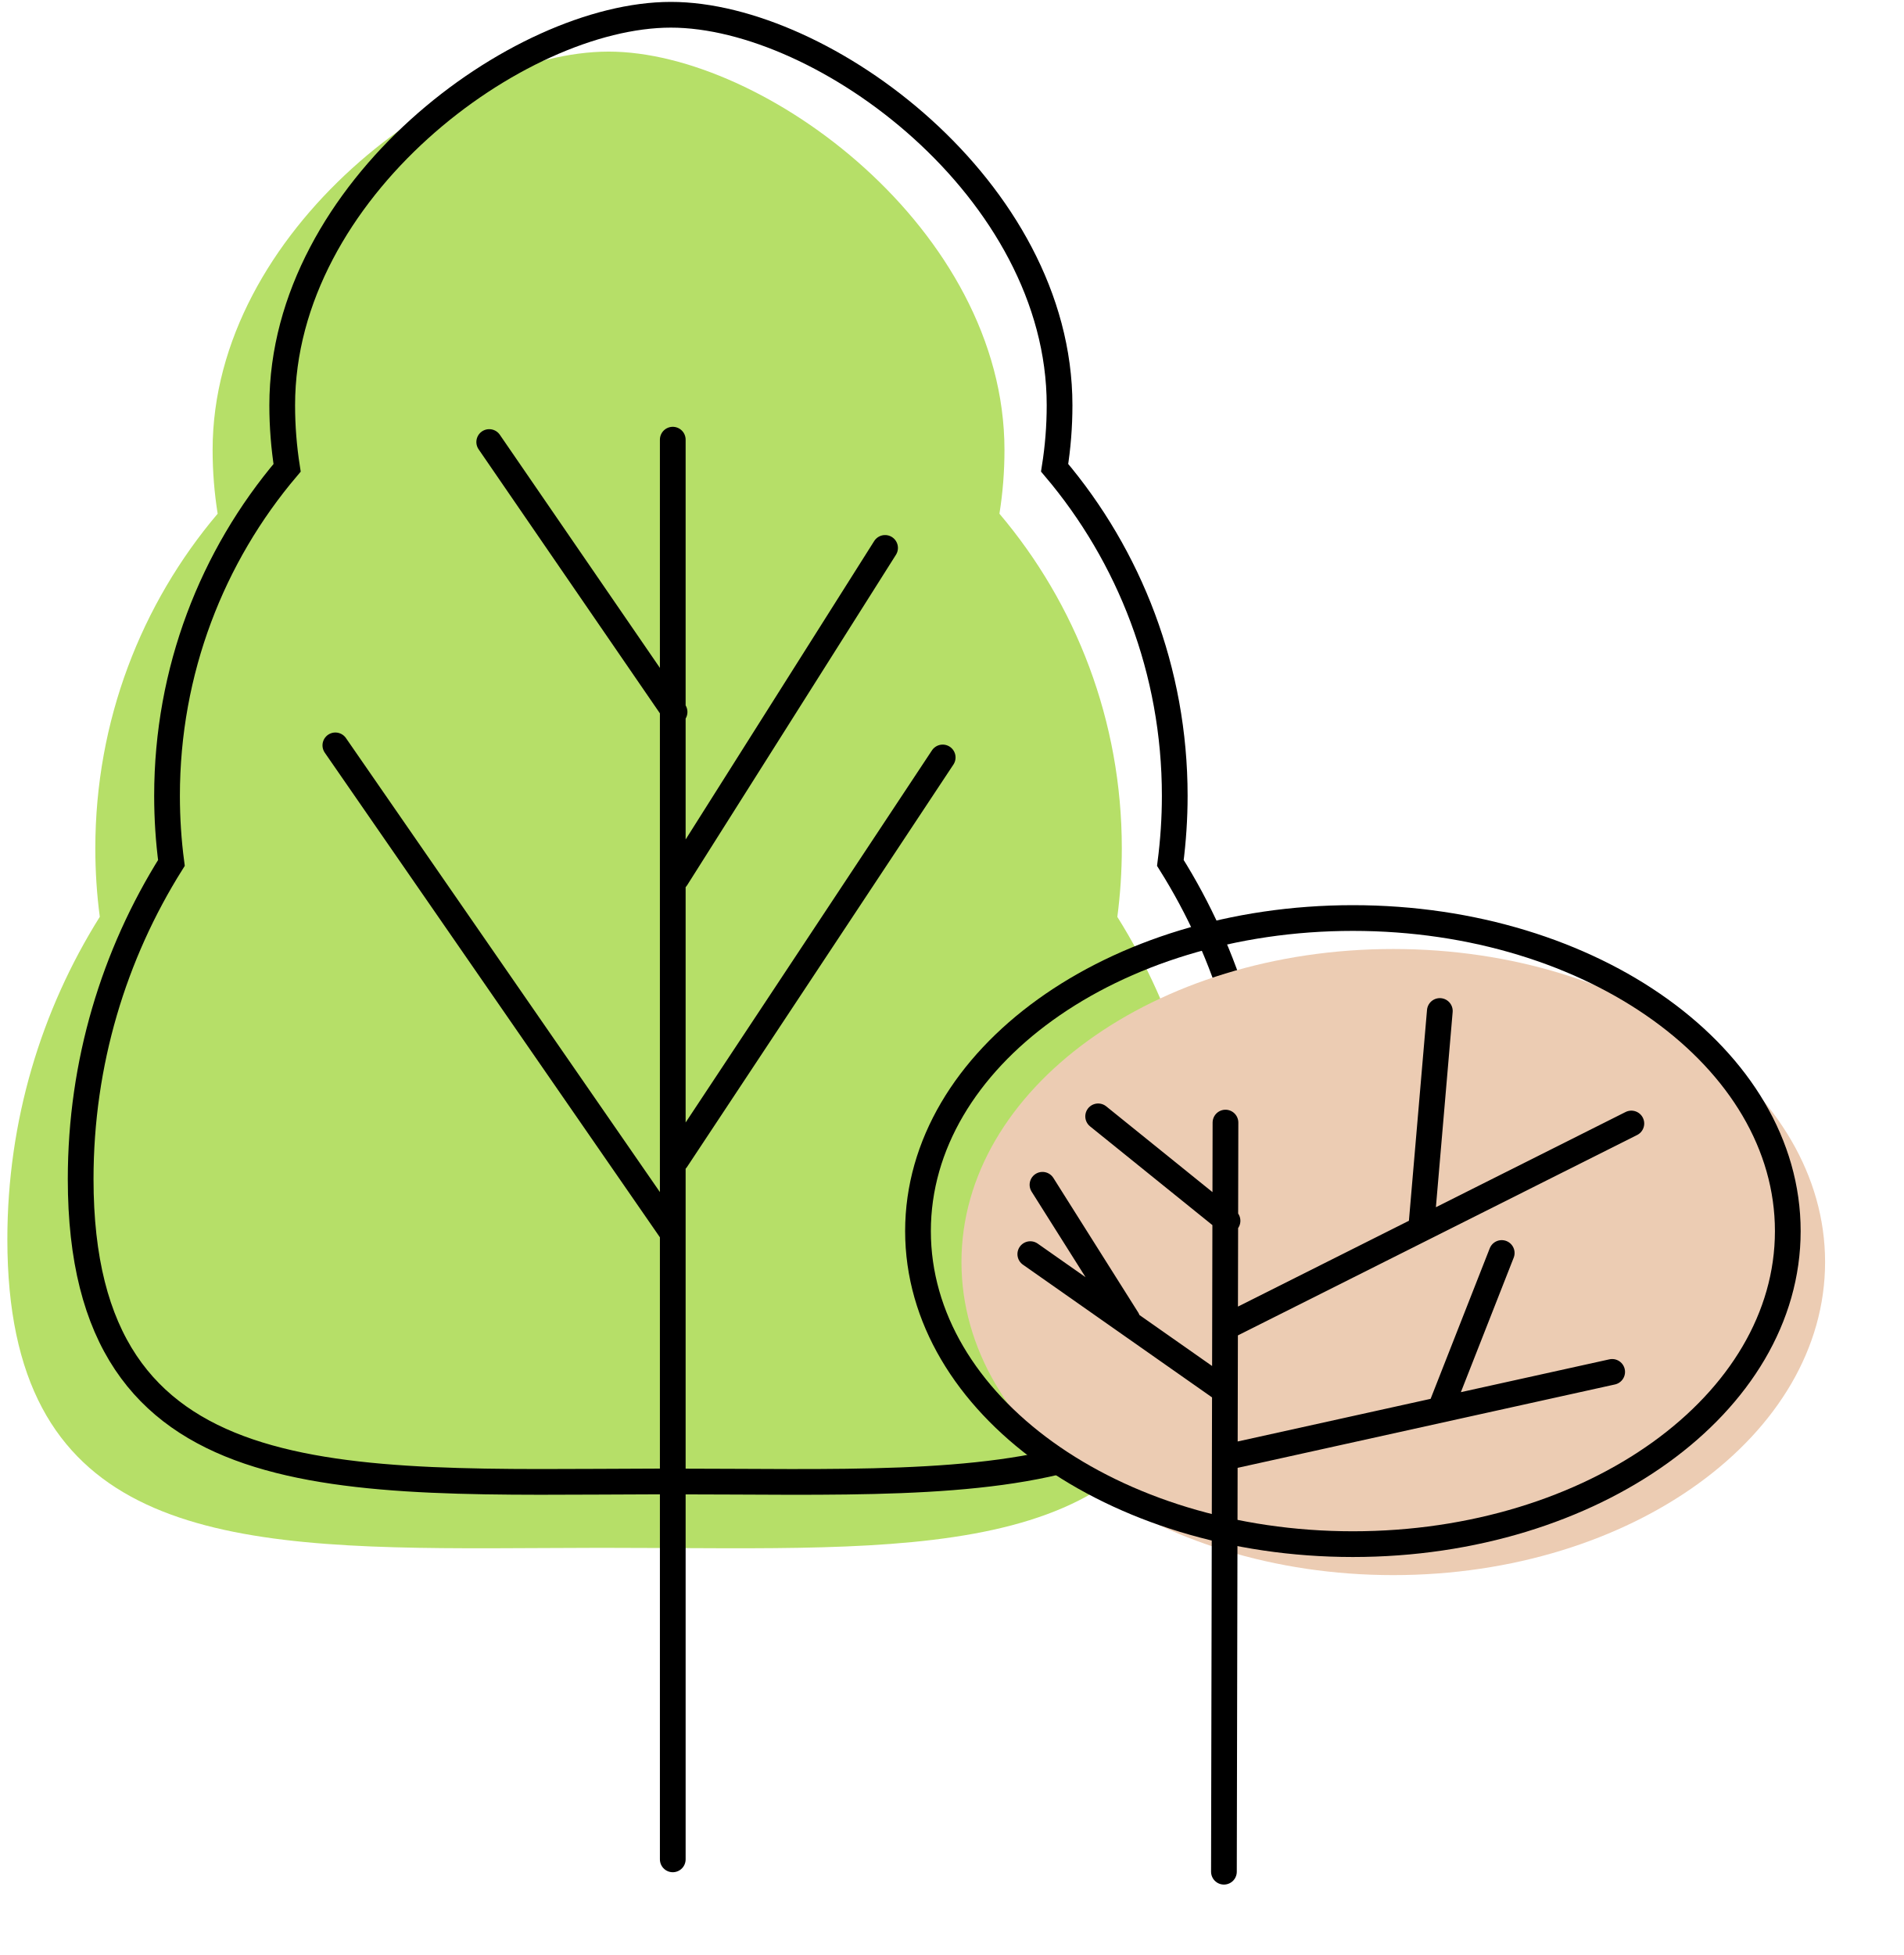
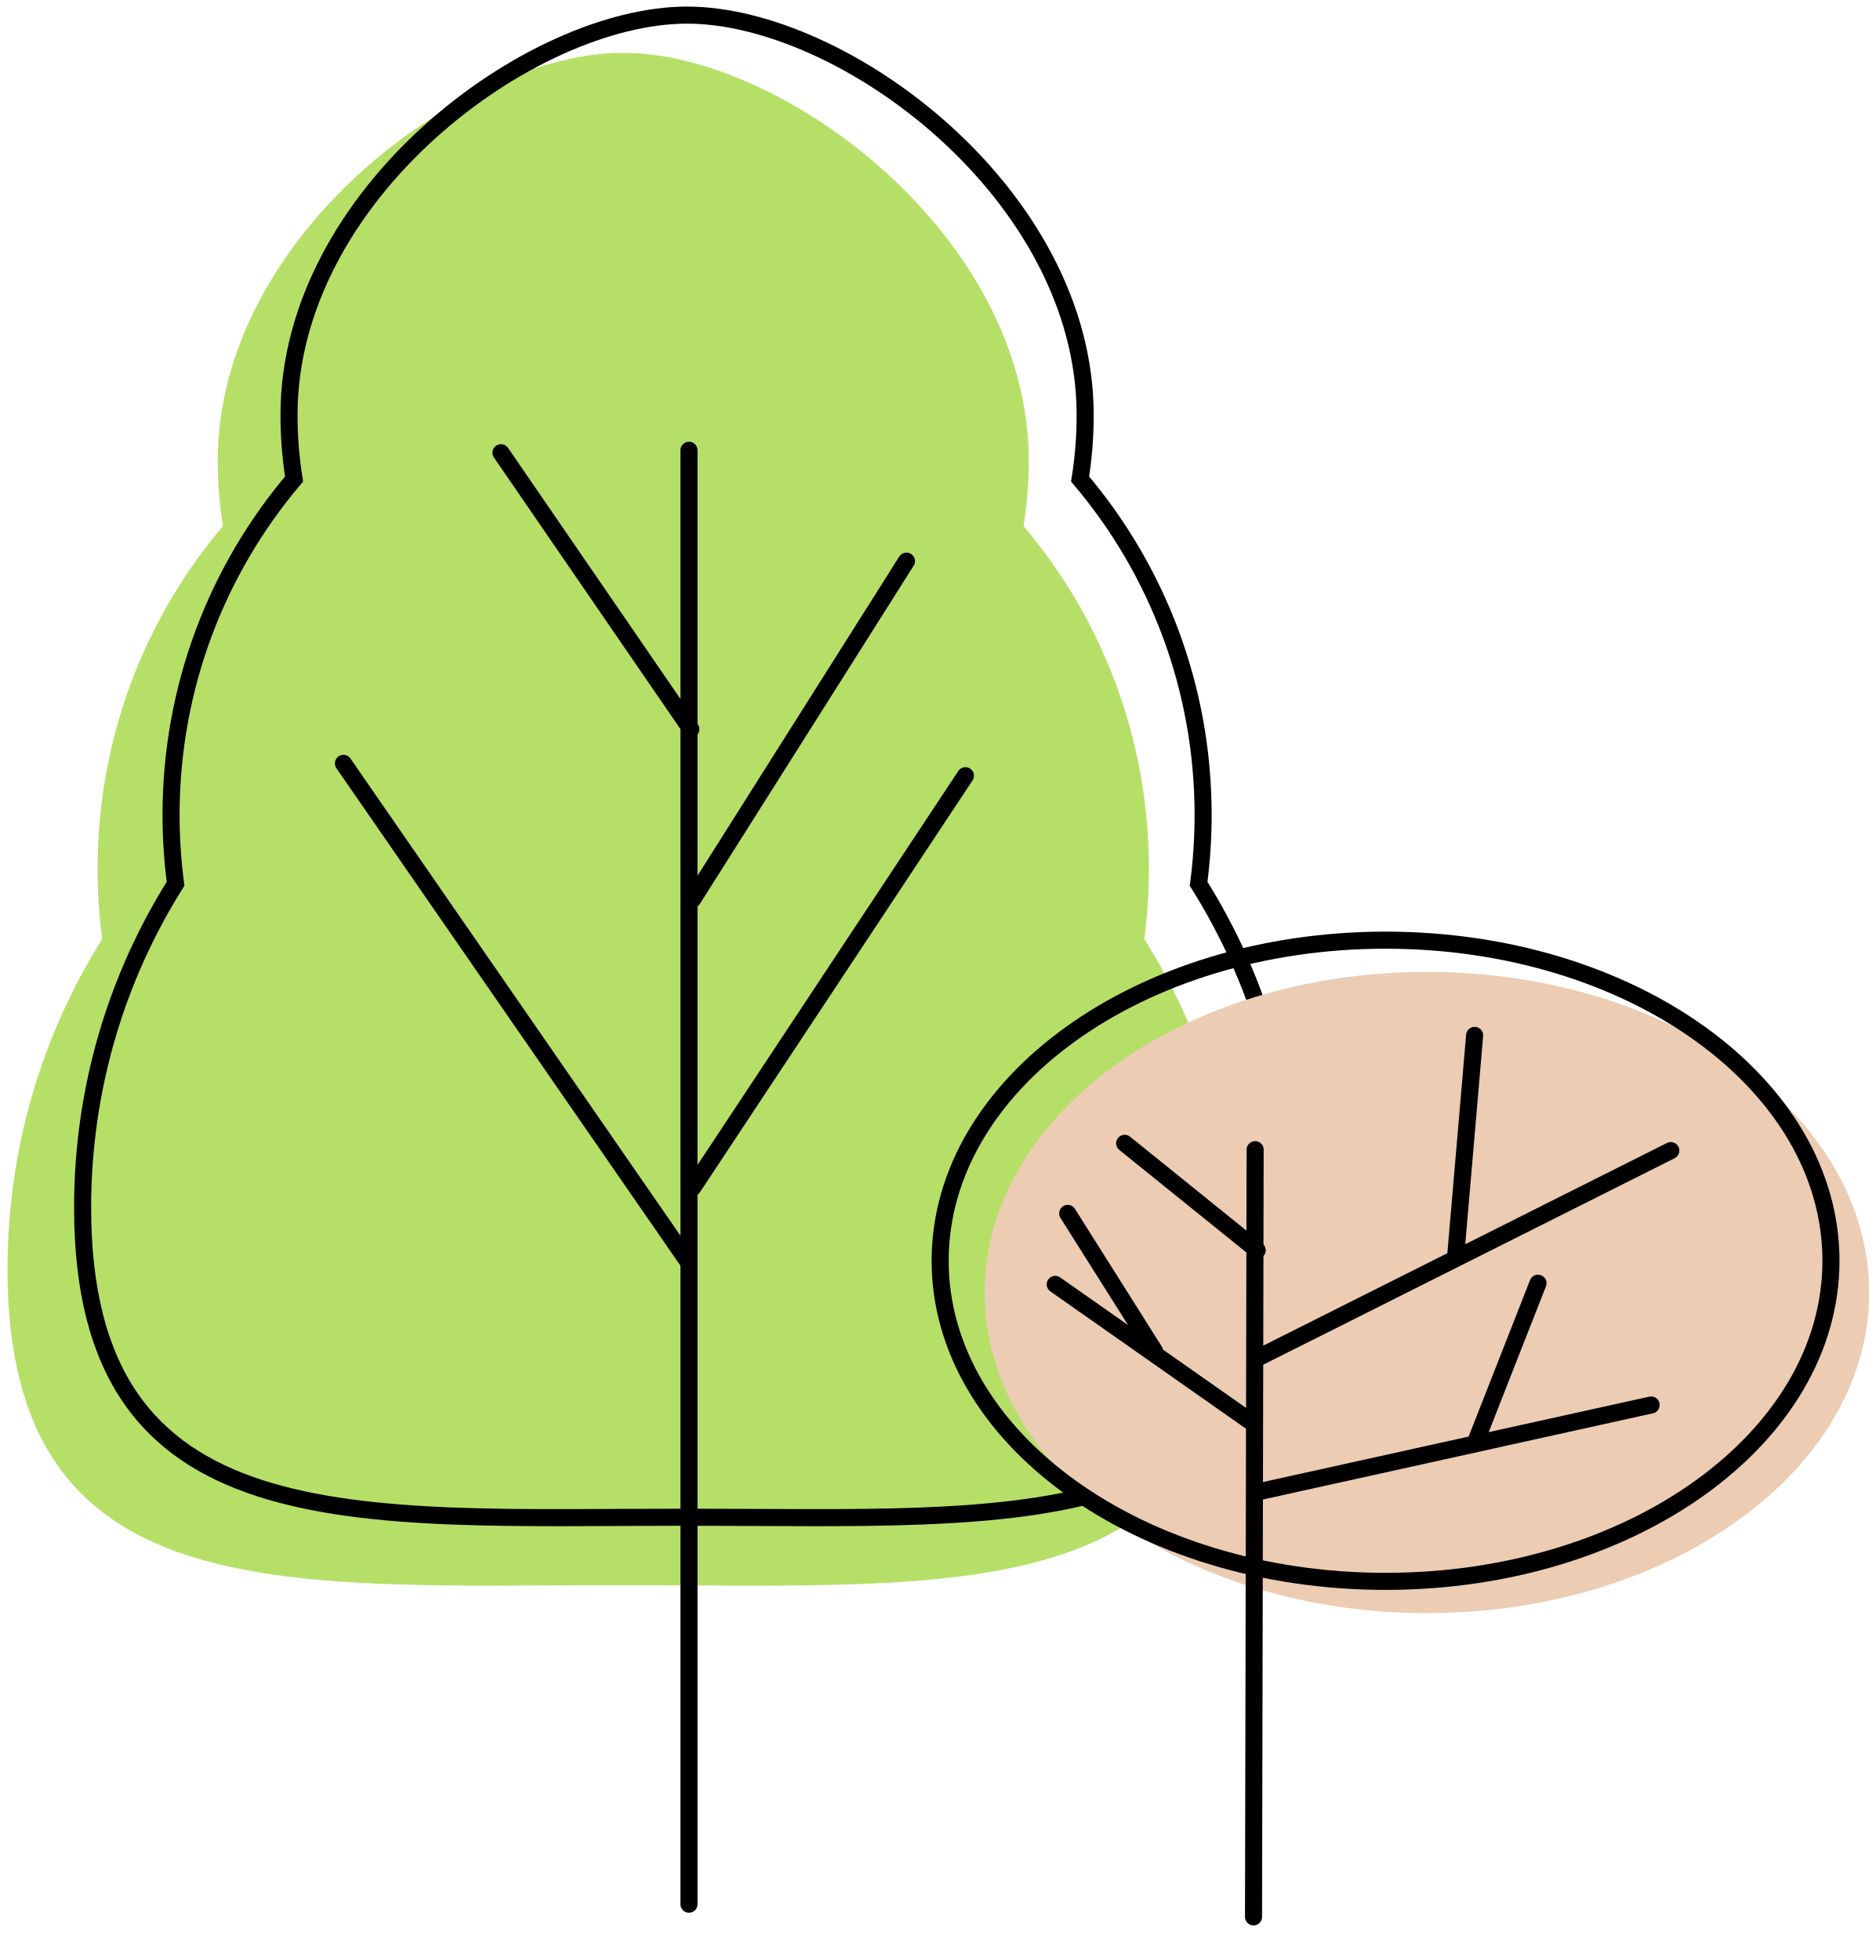
- <svg xmlns="http://www.w3.org/2000/svg" width="37" height="38" viewBox="0 0 37 38">
+ <svg xmlns="http://www.w3.org/2000/svg" width="89" height="93" viewBox="0 0 89 93">
  <g fill="none" fill-rule="evenodd">
-     <path fill="#B6DF68" d="M11.83 1.003c3.026 0 7.696 3.467 7.696 7.744 0 .421-.033.835-.098 1.238 1.484 1.752 2.379 4.023 2.379 6.505 0 .451-.03.896-.087 1.332 1.138 1.814 1.797 3.964 1.797 6.268 0 5.539-3.807 5.991-8.931 6.004h-.535c-.72-.001-1.462-.008-2.221-.008h-.284c-.66.001-1.308.007-1.937.008h-.535C3.95 30.081.143 29.63.143 24.09c0-2.305.659-4.455 1.797-6.27-.058-.435-.087-.879-.087-1.33 0-2.482.895-4.753 2.378-6.505-.064-.403-.098-.817-.098-1.238 0-4.277 4.67-7.744 7.697-7.744z" />
-     <g stroke="#000" stroke-linecap="round" stroke-linejoin="round" stroke-width=".5">
-       <path d="M6.734 8.615L10.791 2.195M6.699 5.384L3.096.137M6.646 15.491L.105 6.033M6.734 14.088L11.911 6.268M6.664.091L6.664 27.686" transform="translate(6.414 8.455)" />
+     <path fill="#B6DF68" d="M29.575 2.508c7.566 0 19.241 8.667 19.241 19.358 0 1.054-.084 2.089-.245 3.097 3.708 4.38 5.946 10.057 5.946 16.262 0 1.128-.074 2.24-.217 3.33 2.846 4.535 4.493 9.909 4.493 15.67 0 16.235-13.081 14.99-29.218 14.99h-.483C13.178 75.237.356 76.297.356 60.225c0-5.76 1.647-11.134 4.493-15.67-.143-1.09-.217-2.201-.217-3.33 0-6.205 2.238-11.884 5.947-16.264-.162-1.007-.246-2.041-.246-3.095 0-10.691 11.675-19.358 19.242-19.358z" />
+     <g stroke="#000" stroke-linecap="round" stroke-linejoin="round" stroke-width=".81">
+       <path d="M16.834 21.536L26.979 5.487M16.747 13.459L7.739.342M16.616 38.728L.262 15.083M16.834 35.219L29.777 15.669M16.659.227L16.659 69.215" transform="translate(16.034 21.138)" />
    </g>
-     <path stroke="#000" stroke-width=".5" d="M13.041.287c2.972 0 7.556 3.398 7.556 7.59 0 .414-.033.82-.096 1.215 1.456 1.717 2.335 3.944 2.335 6.376 0 .442-.03.878-.085 1.305 1.117 1.778 1.764 3.886 1.764 6.145 0 6.366-5.137 5.878-11.474 5.878h-.283c-6.205.013-11.19.393-11.19-5.878 0-2.259.647-4.366 1.764-6.145-.056-.426-.085-.862-.085-1.305 0-2.432.878-4.658 2.334-6.375-.062-.396-.095-.802-.095-1.216 0-4.192 4.584-7.59 7.555-7.59z" />
-     <g transform="matrix(-1 0 0 1 35.6 17.6)">
-       <ellipse cx="8.516" cy="6.931" fill="#ECCCB3" rx="8.394" ry="6.085" />
-       <g stroke="#000" stroke-width=".5" transform="translate(.847 .244)">
+     <path stroke="#000" stroke-width=".81" d="M32.603.717c7.428 0 18.89 8.496 18.89 18.976 0 1.034-.082 2.048-.24 3.036 3.64 4.293 5.837 9.86 5.837 15.941 0 1.107-.073 2.197-.214 3.264 2.794 4.446 4.411 9.714 4.411 15.362 0 15.915-12.842 14.694-28.684 14.694-15.841 0-28.683 1.221-28.683-14.694 0-5.647 1.616-10.915 4.41-15.361-.14-1.068-.213-2.158-.213-3.265 0-6.082 2.197-11.648 5.838-15.942-.159-.988-.241-2.002-.241-3.035 0-10.48 11.461-18.976 18.89-18.976z" />
+     <g transform="matrix(-1 0 0 1 89 44)">
+       <ellipse cx="21.29" cy="17.329" fill="#ECCCB3" rx="20.984" ry="15.212" />
+       <g stroke="#000" stroke-width=".81" transform="translate(2.118 .61)">
        <g stroke-linecap="round" stroke-linejoin="round">
-           <path d="M7.941 16.73L7.911 2.169M7.871 4.078L10.386 2.048M7.991 7.332L11.705 4.726M9.819 5.993L11.468 3.378M7.859 6.121L.021 2.187M4.106 4.217L3.744 0M7.829 8.658L.394 7.015M3.71 7.68L2.541 4.704" transform="translate(3.02 1.807)" />
+           <path d="M19.852 41.826L19.776 5.422M19.677 10.195L25.966 5.121M19.979 18.33L29.261 11.815M24.546 14.983L28.67 8.446M19.648 15.303L.052 5.467M10.266 10.543L9.36 0M19.573 21.645L.985 17.537M9.275 19.2L6.353 11.759" transform="translate(7.548 4.518)" />
        </g>
-         <ellipse cx="8.454" cy="6.085" rx="8.454" ry="6.085" />
+         <ellipse cx="21.135" cy="15.212" rx="21.135" ry="15.212" />
      </g>
    </g>
  </g>
</svg>
